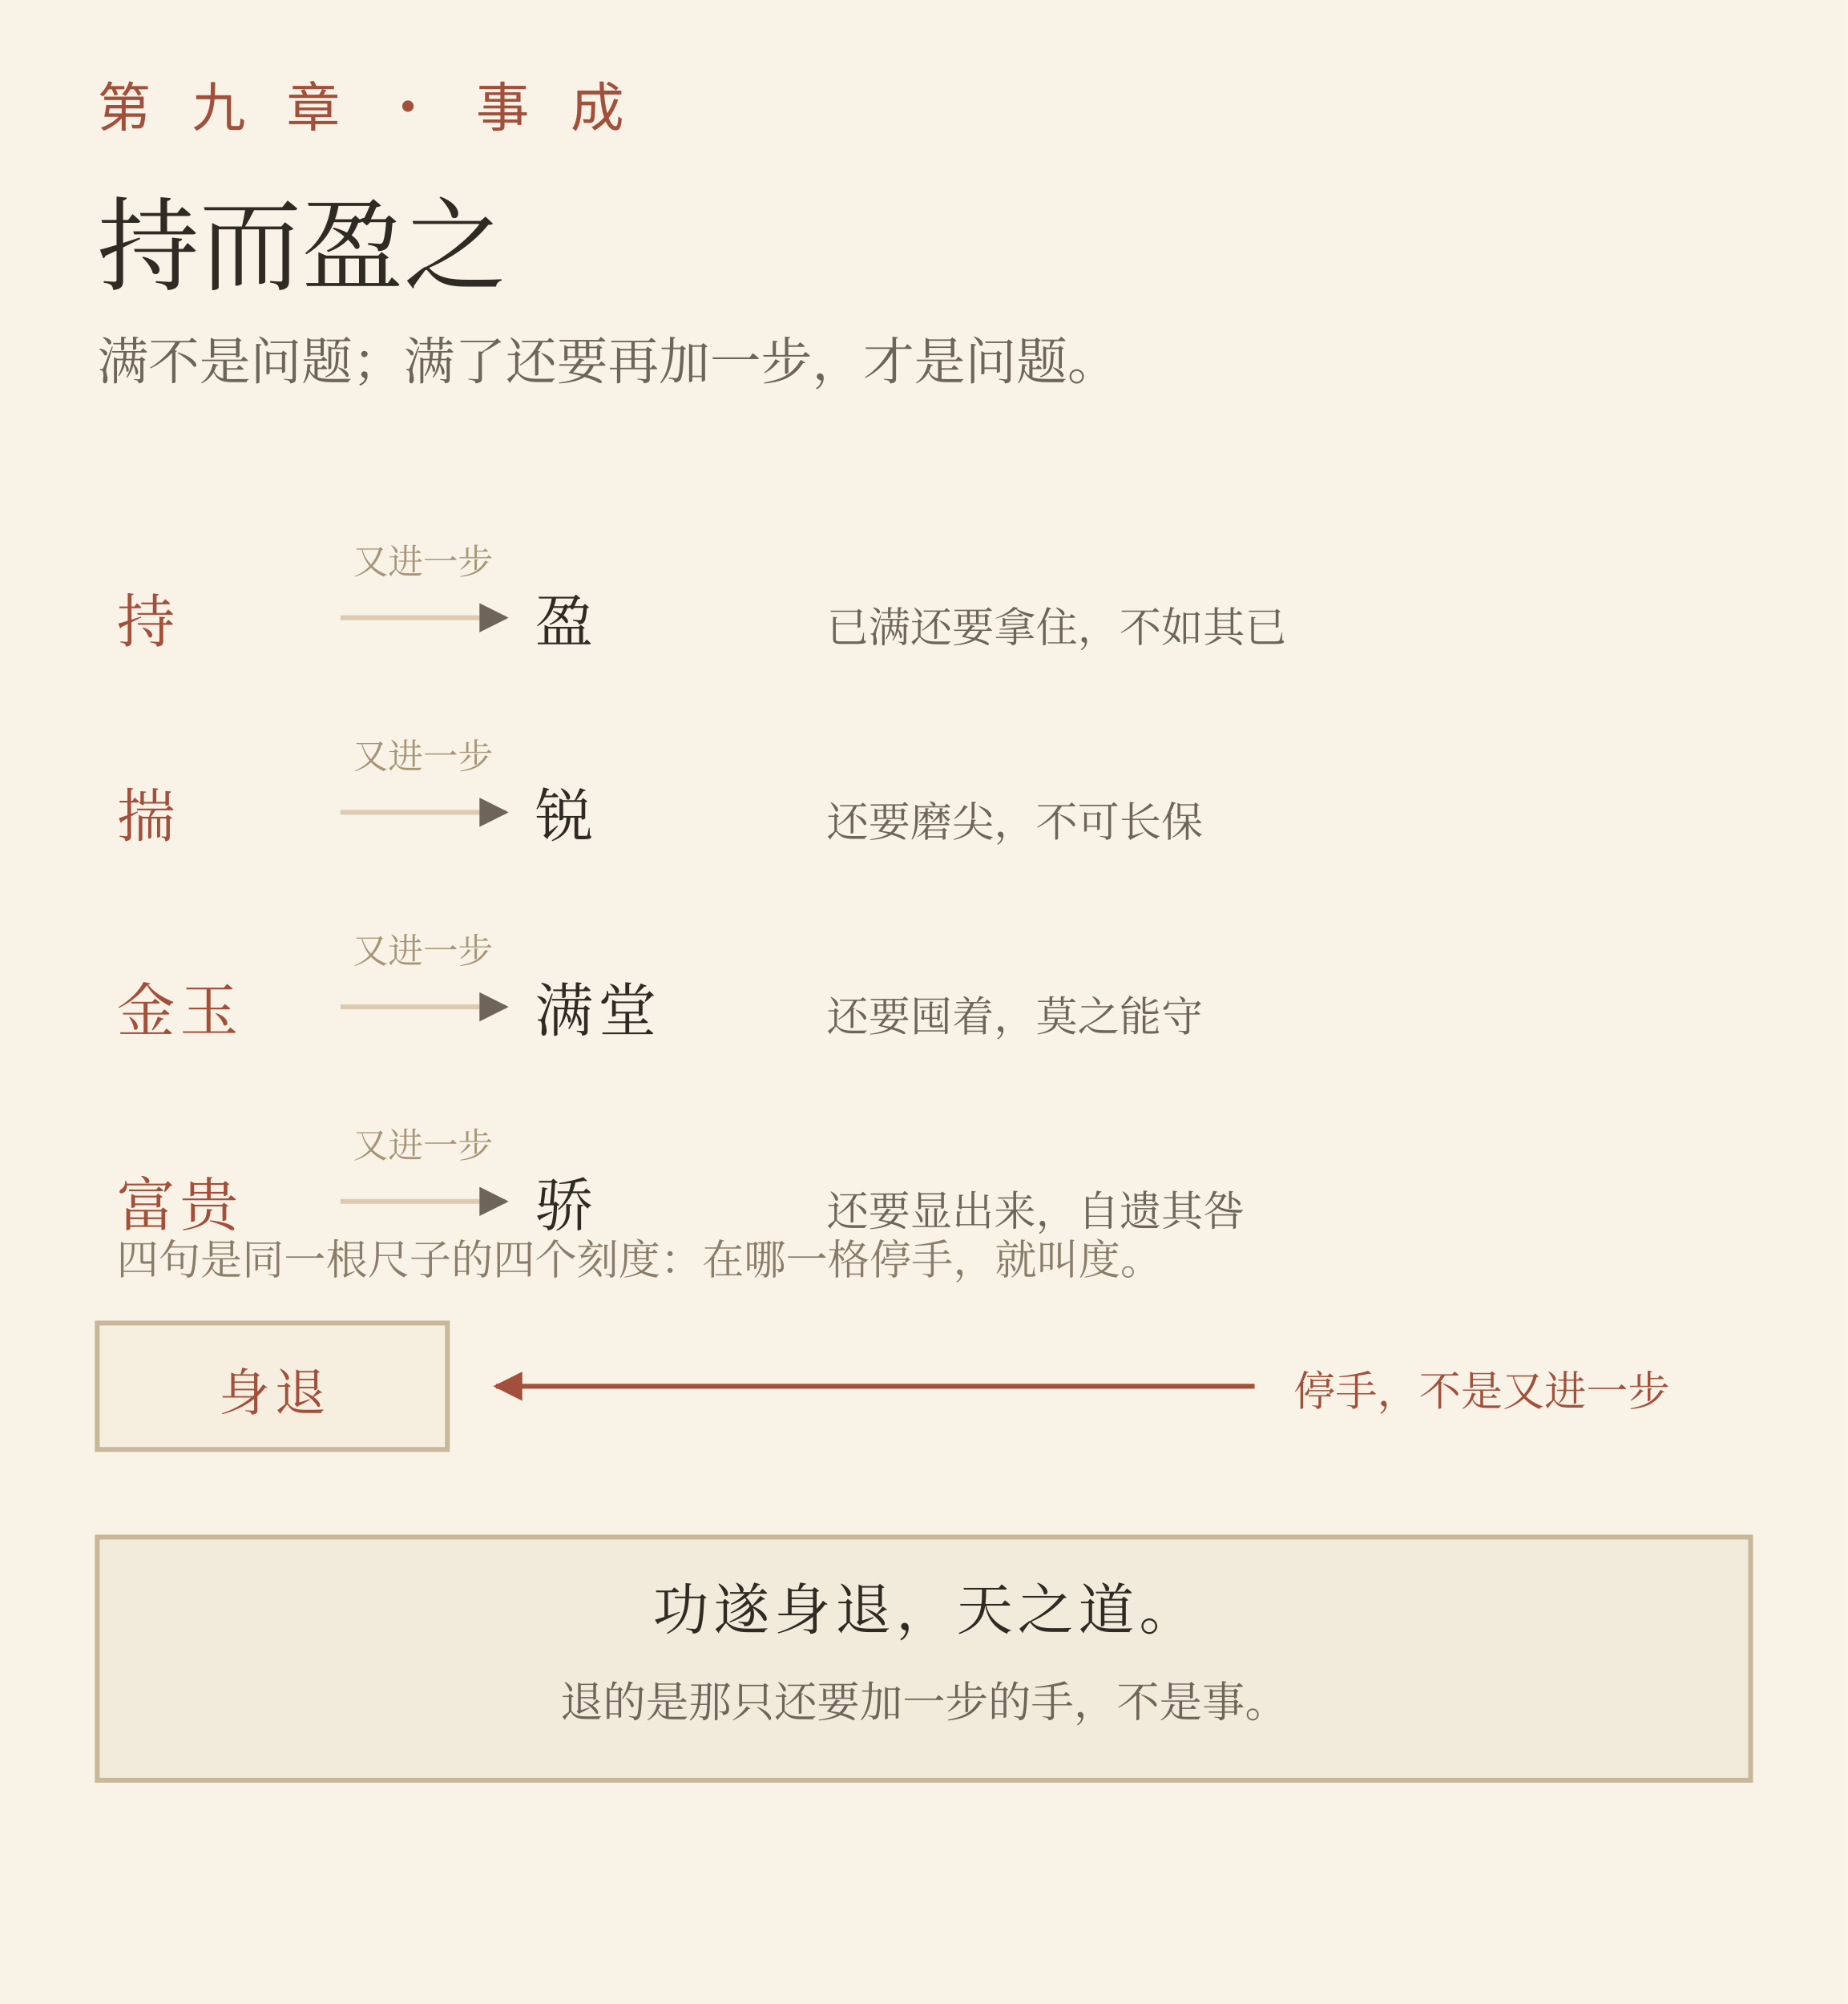
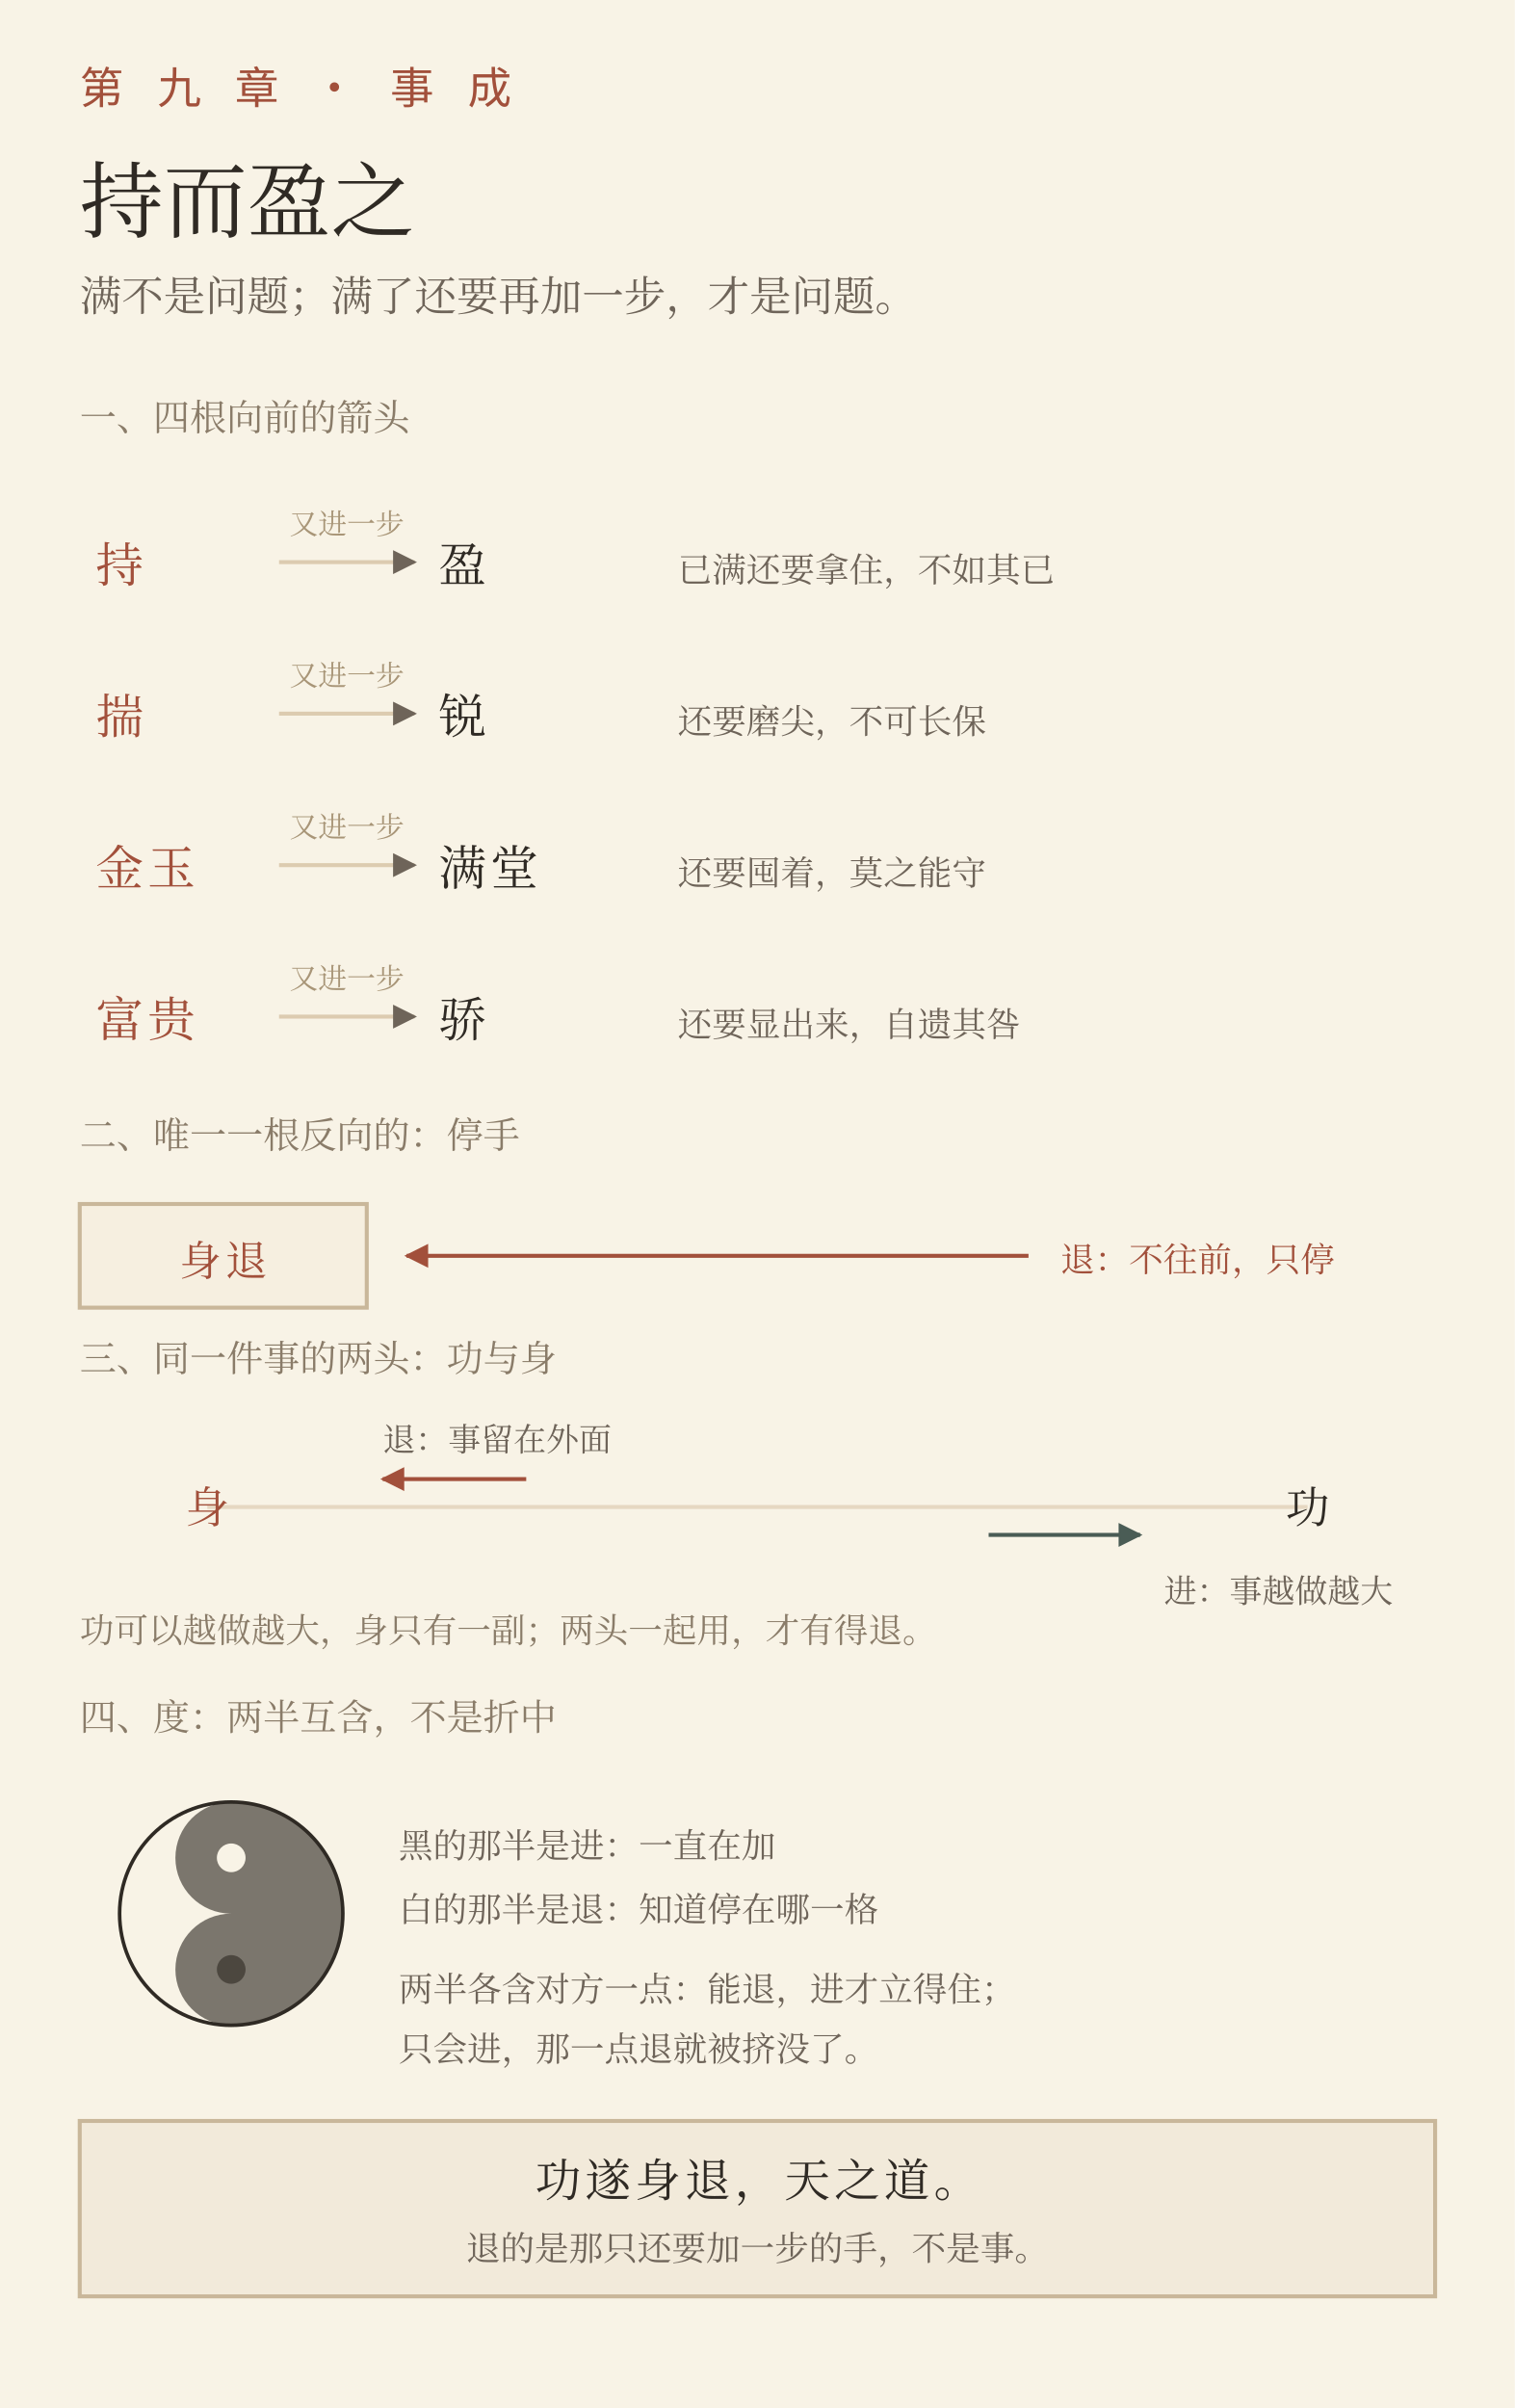
- <svg xmlns="http://www.w3.org/2000/svg" viewBox="0 0 380 412" role="img" aria-label="一根箭头就是一步：又进一步" font-family="'Noto Serif CJK SC','Noto Serif SC','Songti SC',serif">
+ <svg xmlns="http://www.w3.org/2000/svg" viewBox="0 0 380 604" role="img" aria-label="一根箭头＝一步；退，是唯一不往前的一步" font-family="'Noto Serif CJK SC','Noto Serif SC','Songti SC',serif">
  <defs>
    <marker id="arr" viewBox="0 0 10 10" refX="9" refY="5" markerWidth="6" markerHeight="6" orient="auto">
      <path d="M0 0 L10 5 L0 10 z" fill="#6E6459" />
    </marker>
    <marker id="arr2" viewBox="0 0 10 10" refX="9" refY="5" markerWidth="6" markerHeight="6" orient="auto">
      <path d="M0 0 L10 5 L0 10 z" fill="#4A5C55" />
    </marker>
    <marker id="arrL" viewBox="0 0 10 10" refX="1" refY="5" markerWidth="6" markerHeight="6" orient="auto">
      <path d="M10 0 L0 5 L10 10 z" fill="#4A5C55" />
    </marker>
    <marker id="arrS" viewBox="0 0 10 10" refX="9" refY="5" markerWidth="6" markerHeight="6" orient="auto">
      <path d="M0 0 L10 5 L0 10 z" fill="#A2503B" />
    </marker>
  </defs>
-   <rect x="0" y="0" width="380" height="412" fill="#F8F3E6" />
+   <rect x="0" y="0" width="380" height="604" fill="#F8F3E6" />
  <text x="20" y="26" font-size="11" fill="#A2503B" font-family="'Noto Sans CJK SC','Noto Sans SC',sans-serif" letter-spacing="3">第 九 章 · 事 成</text>
  <text x="20" y="58" font-size="21" fill="#2F2A24">持而盈之</text>
  <text x="20" y="78" font-size="10.5" fill="#6E6459">满不是问题；满了还要再加一步，才是问题。</text>
-   <text x="24" y="132" font-size="12" fill="#A2503B" letter-spacing="1">持</text>
-   <line x1="70" y1="127" x2="104" y2="127" stroke="#DCCBB0" stroke-width="1" marker-end="url(#arr)" />
-   <text x="87" y="118" font-size="7.2" fill="#A89577" text-anchor="middle">又进一步</text>
-   <text x="110" y="132" font-size="12" fill="#2F2A24" letter-spacing="1">盈</text>
-   <text x="170" y="132" font-size="8.6" fill="#6E6459">已满还要拿住，不如其已</text>
-   <text x="24" y="172" font-size="12" fill="#A2503B" letter-spacing="1">揣</text>
-   <line x1="70" y1="167" x2="104" y2="167" stroke="#DCCBB0" stroke-width="1" marker-end="url(#arr)" />
-   <text x="87" y="158" font-size="7.2" fill="#A89577" text-anchor="middle">又进一步</text>
-   <text x="110" y="172" font-size="12" fill="#2F2A24" letter-spacing="1">锐</text>
-   <text x="170" y="172" font-size="8.6" fill="#6E6459">还要磨尖，不可长保</text>
-   <text x="24" y="212" font-size="12" fill="#A2503B" letter-spacing="1">金玉</text>
-   <line x1="70" y1="207" x2="104" y2="207" stroke="#DCCBB0" stroke-width="1" marker-end="url(#arr)" />
-   <text x="87" y="198" font-size="7.2" fill="#A89577" text-anchor="middle">又进一步</text>
-   <text x="110" y="212" font-size="12" fill="#2F2A24" letter-spacing="1">满堂</text>
-   <text x="170" y="212" font-size="8.6" fill="#6E6459">还要囤着，莫之能守</text>
-   <text x="24" y="252" font-size="12" fill="#A2503B" letter-spacing="1">富贵</text>
-   <line x1="70" y1="247" x2="104" y2="247" stroke="#DCCBB0" stroke-width="1" marker-end="url(#arr)" />
-   <text x="87" y="238" font-size="7.2" fill="#A89577" text-anchor="middle">又进一步</text>
-   <text x="110" y="252" font-size="12" fill="#2F2A24" letter-spacing="1">骄</text>
-   <text x="170" y="252" font-size="8.6" fill="#6E6459">还要显出来，自遗其咎</text>
-   <text x="24" y="262" font-size="8.6" fill="#8A7C69">四句是同一根尺子的四个刻度：在哪一格停手，就叫度。</text>
-   <rect x="20" y="272" width="72" height="26" fill="#F6EFE0" stroke="#C9B79A" stroke-width="1.0" />
-   <text x="56" y="290" font-size="10.5" fill="#A2503B" text-anchor="middle" letter-spacing="1">身退</text>
-   <line x1="258" y1="285" x2="102" y2="285" stroke="#A2503B" stroke-width="1" marker-end="url(#arrS)" />
-   <text x="266" y="289" font-size="8.6" fill="#A2503B">停手，不是又进一步</text>
-   <rect x="20" y="316" width="340" height="50" fill="#F2EADA" stroke="#C9B79A" stroke-width="1.0" />
-   <text x="190" y="335" font-size="11.5" fill="#2F2A24" text-anchor="middle" letter-spacing="1">功遂身退，天之道。</text>
-   <text x="190" y="353" font-size="8.8" fill="#6E6459" text-anchor="middle">退的是那只还要加一步的手，不是事。</text>
+   <text x="20" y="108" font-size="9.2" fill="#8A7C69">一、四根向前的箭头</text>
+   <text x="24" y="146" font-size="12" fill="#A2503B" letter-spacing="1">持</text>
+   <line x1="70" y1="141" x2="104" y2="141" stroke="#DCCBB0" stroke-width="1" marker-end="url(#arr)" />
+   <text x="87" y="134" font-size="7.2" fill="#A89577" text-anchor="middle">又进一步</text>
+   <text x="110" y="146" font-size="12" fill="#2F2A24" letter-spacing="1">盈</text>
+   <text x="170" y="146" font-size="8.6" fill="#6E6459">已满还要拿住，不如其已</text>
+   <text x="24" y="184" font-size="12" fill="#A2503B" letter-spacing="1">揣</text>
+   <line x1="70" y1="179" x2="104" y2="179" stroke="#DCCBB0" stroke-width="1" marker-end="url(#arr)" />
+   <text x="87" y="172" font-size="7.2" fill="#A89577" text-anchor="middle">又进一步</text>
+   <text x="110" y="184" font-size="12" fill="#2F2A24" letter-spacing="1">锐</text>
+   <text x="170" y="184" font-size="8.6" fill="#6E6459">还要磨尖，不可长保</text>
+   <text x="24" y="222" font-size="12" fill="#A2503B" letter-spacing="1">金玉</text>
+   <line x1="70" y1="217" x2="104" y2="217" stroke="#DCCBB0" stroke-width="1" marker-end="url(#arr)" />
+   <text x="87" y="210" font-size="7.2" fill="#A89577" text-anchor="middle">又进一步</text>
+   <text x="110" y="222" font-size="12" fill="#2F2A24" letter-spacing="1">满堂</text>
+   <text x="170" y="222" font-size="8.6" fill="#6E6459">还要囤着，莫之能守</text>
+   <text x="24" y="260" font-size="12" fill="#A2503B" letter-spacing="1">富贵</text>
+   <line x1="70" y1="255" x2="104" y2="255" stroke="#DCCBB0" stroke-width="1" marker-end="url(#arr)" />
+   <text x="87" y="248" font-size="7.2" fill="#A89577" text-anchor="middle">又进一步</text>
+   <text x="110" y="260" font-size="12" fill="#2F2A24" letter-spacing="1">骄</text>
+   <text x="170" y="260" font-size="8.6" fill="#6E6459">还要显出来，自遗其咎</text>
+   <text x="20" y="288" font-size="9.2" fill="#8A7C69">二、唯一一根反向的：停手</text>
+   <rect x="20" y="302" width="72" height="26" fill="#F6EFE0" stroke="#C9B79A" stroke-width="1.0" />
+   <text x="56" y="320" font-size="10.5" fill="#A2503B" text-anchor="middle" letter-spacing="1">身退</text>
+   <line x1="258" y1="315" x2="102" y2="315" stroke="#A2503B" stroke-width="1" marker-end="url(#arrS)" />
+   <text x="266" y="319" font-size="8.6" fill="#A2503B">退：不往前，只停</text>
+   <text x="20" y="344" font-size="9.2" fill="#8A7C69">三、同一件事的两头：功与身</text>
+   <line x1="52" y1="378" x2="328" y2="378" stroke="#E6D8C2" stroke-width="1" />
+   <line x1="132" y1="371" x2="96" y2="371" stroke="#A2503B" stroke-width="1" marker-end="url(#arrS)" />
+   <line x1="248" y1="385" x2="286" y2="385" stroke="#4A5C55" stroke-width="1" marker-end="url(#arr2)" />
+   <text x="52" y="382" font-size="11" fill="#A2503B" text-anchor="middle" letter-spacing="1">身</text>
+   <text x="328" y="382" font-size="11" fill="#2F2A24" text-anchor="middle" letter-spacing="1">功</text>
+   <text x="96" y="364" font-size="8.2" fill="#6E6459">退：事留在外面</text>
+   <text x="292" y="402" font-size="8.2" fill="#6E6459">进：事越做越大</text>
+   <text x="20" y="412" font-size="8.6" fill="#8A7C69">功可以越做越大，身只有一副；两头一起用，才有得退。</text>
+   <text x="20" y="434" font-size="9.2" fill="#8A7C69">四、度：两半互含，不是折中</text>
+   <circle cx="58" cy="480" r="28" fill="#F8F3E6" stroke="#2F2A24" stroke-width="0.9" />
+   <path d="M 58,452 A 28,28 0 0 1 58,508 A 14.0,14.0 0 0 1 58,480 A 14.0,14.0 0 0 1 58,452 Z" fill="#2F2A24" opacity="0.62" />
+   <circle cx="58" cy="466.0" r="3.6" fill="#F8F3E6" />
+   <circle cx="58" cy="494.0" r="3.6" fill="#2F2A24" opacity="0.62" />
+   <text x="100" y="466" font-size="8.6" fill="#6E6459">黑的那半是进：一直在加</text>
+   <text x="100" y="482" font-size="8.6" fill="#6E6459">白的那半是退：知道停在哪一格</text>
+   <text x="100" y="502" font-size="8.6" fill="#6E6459">两半各含对方一点：能退，进才立得住；</text>
+   <text x="100" y="517" font-size="8.6" fill="#6E6459">只会进，那一点退就被挤没了。</text>
+   <rect x="20" y="532" width="340" height="44" fill="#F2EADA" stroke="#C9B79A" stroke-width="1.0" />
+   <text x="190" y="551" font-size="11.5" fill="#2F2A24" text-anchor="middle" letter-spacing="1">功遂身退，天之道。</text>
+   <text x="190" y="567" font-size="8.6" fill="#6E6459" text-anchor="middle">退的是那只还要加一步的手，不是事。</text>
</svg>
